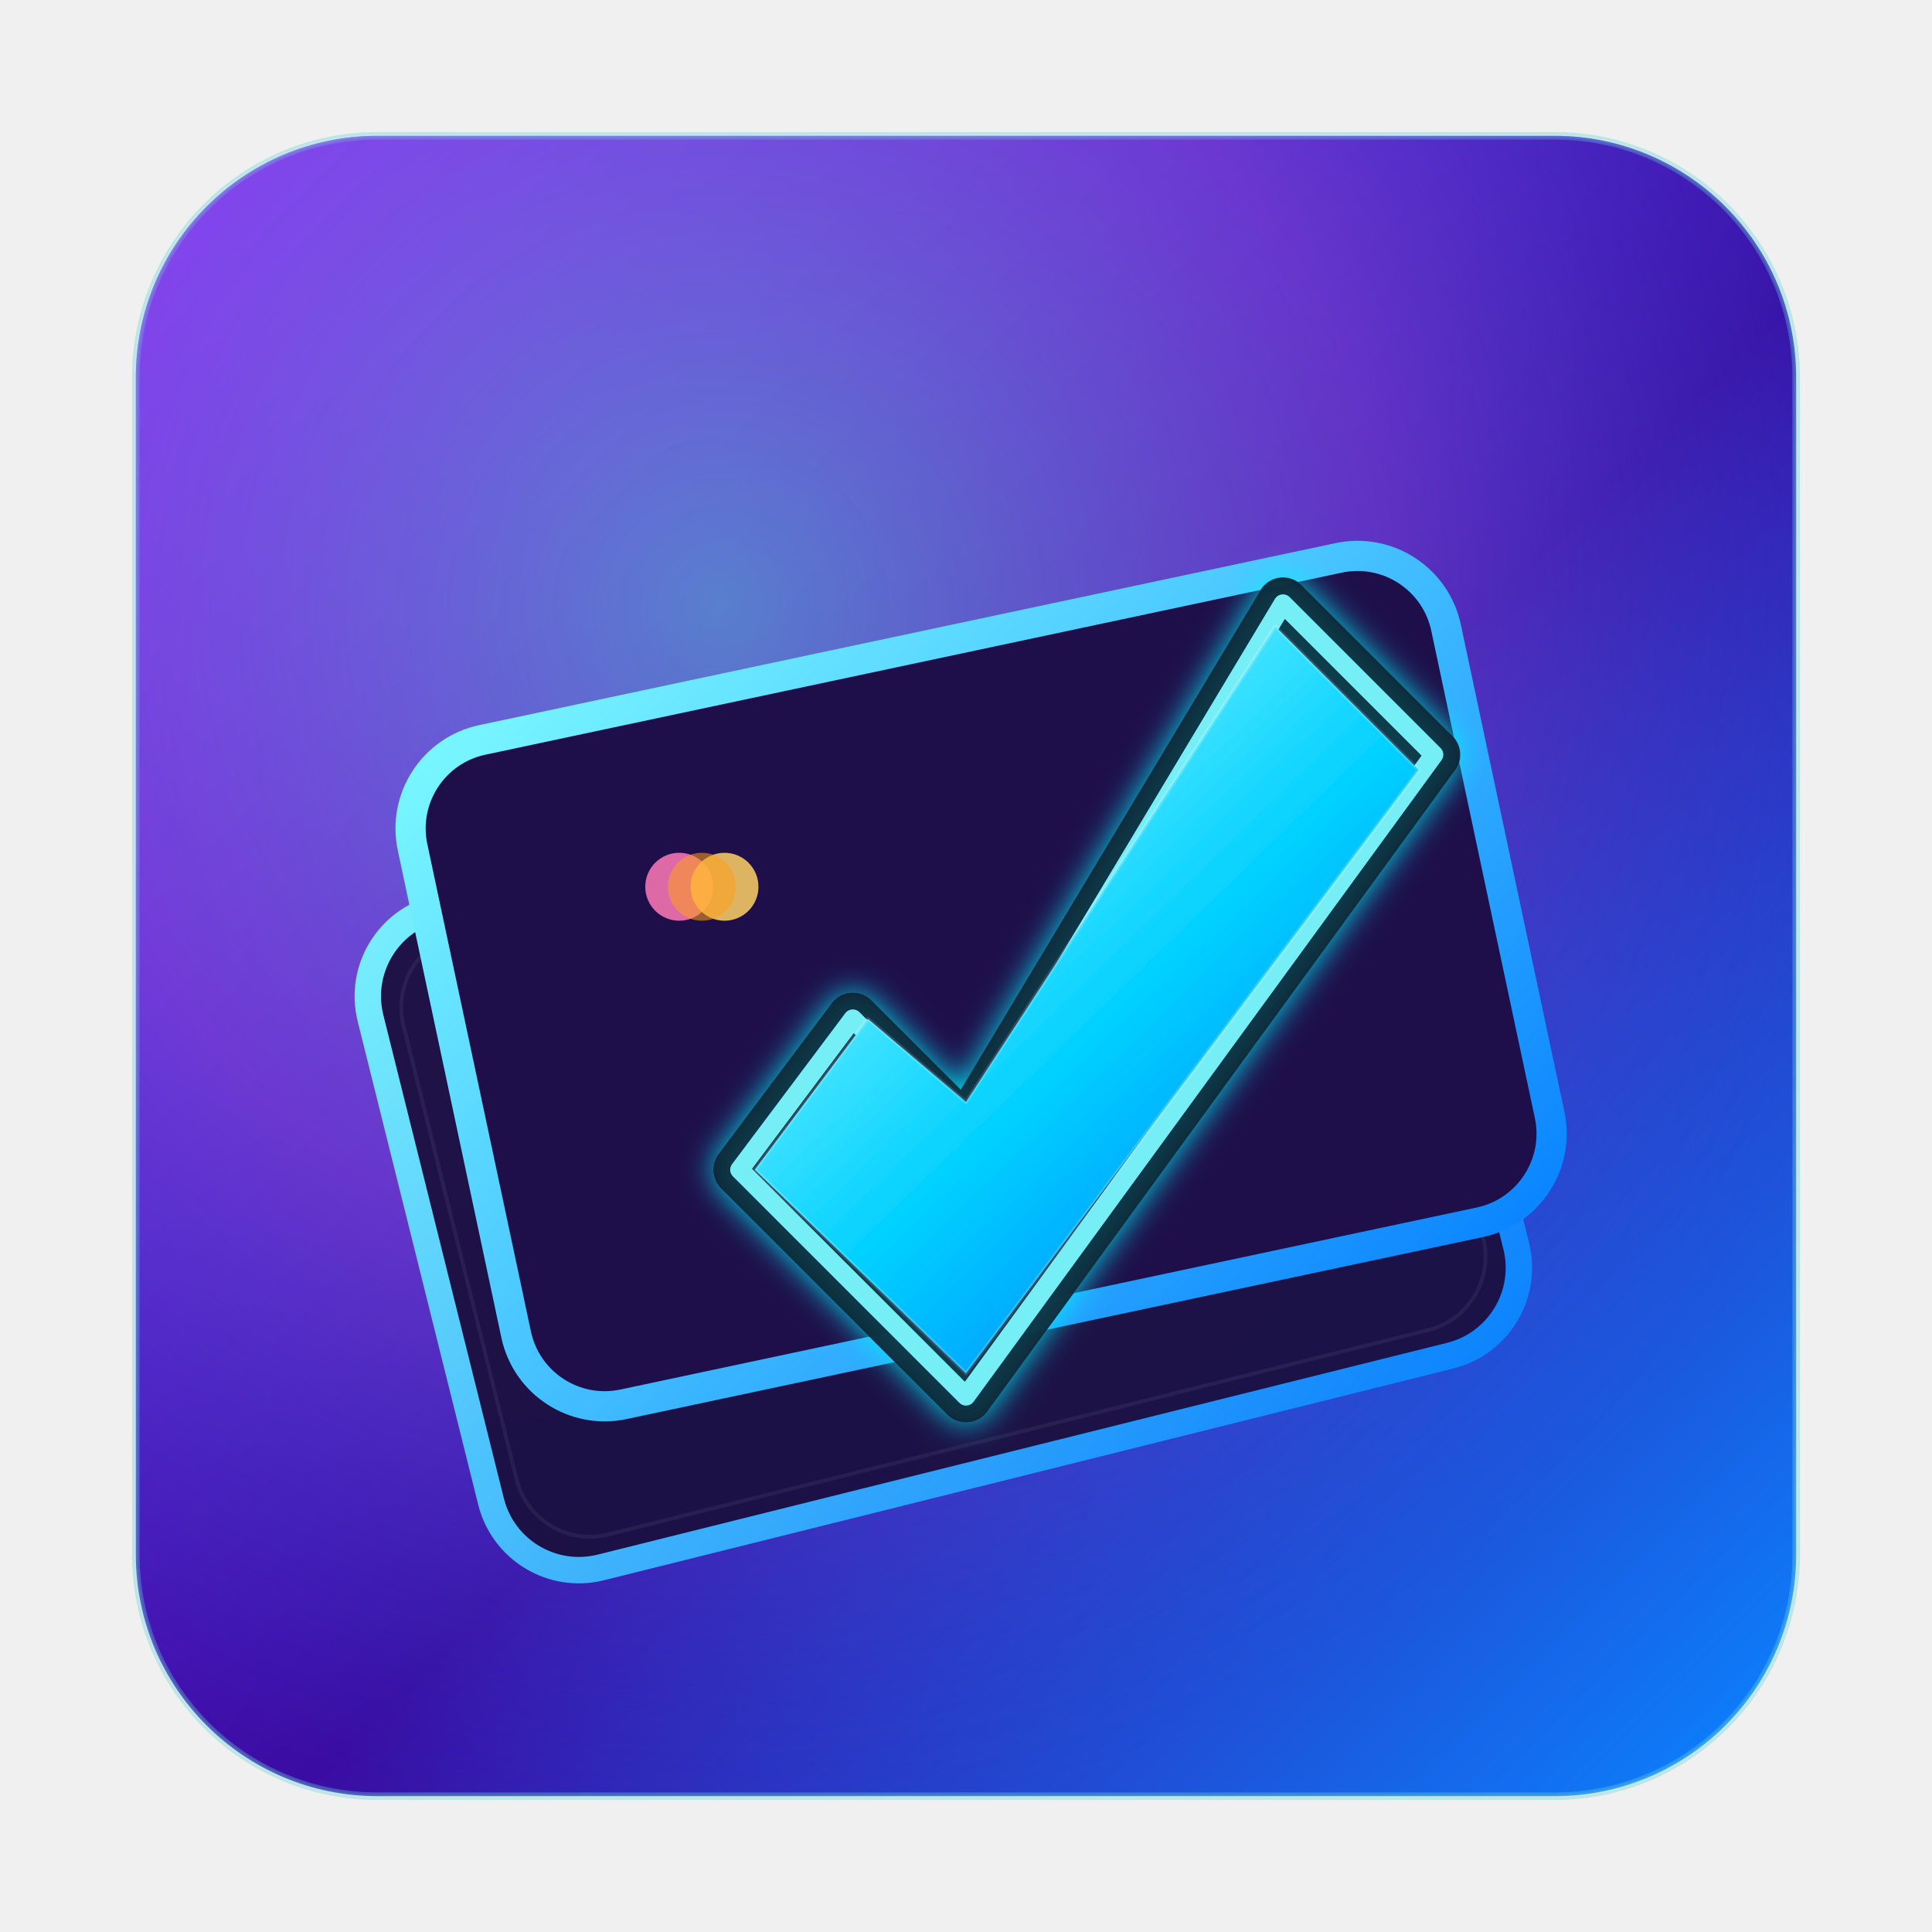
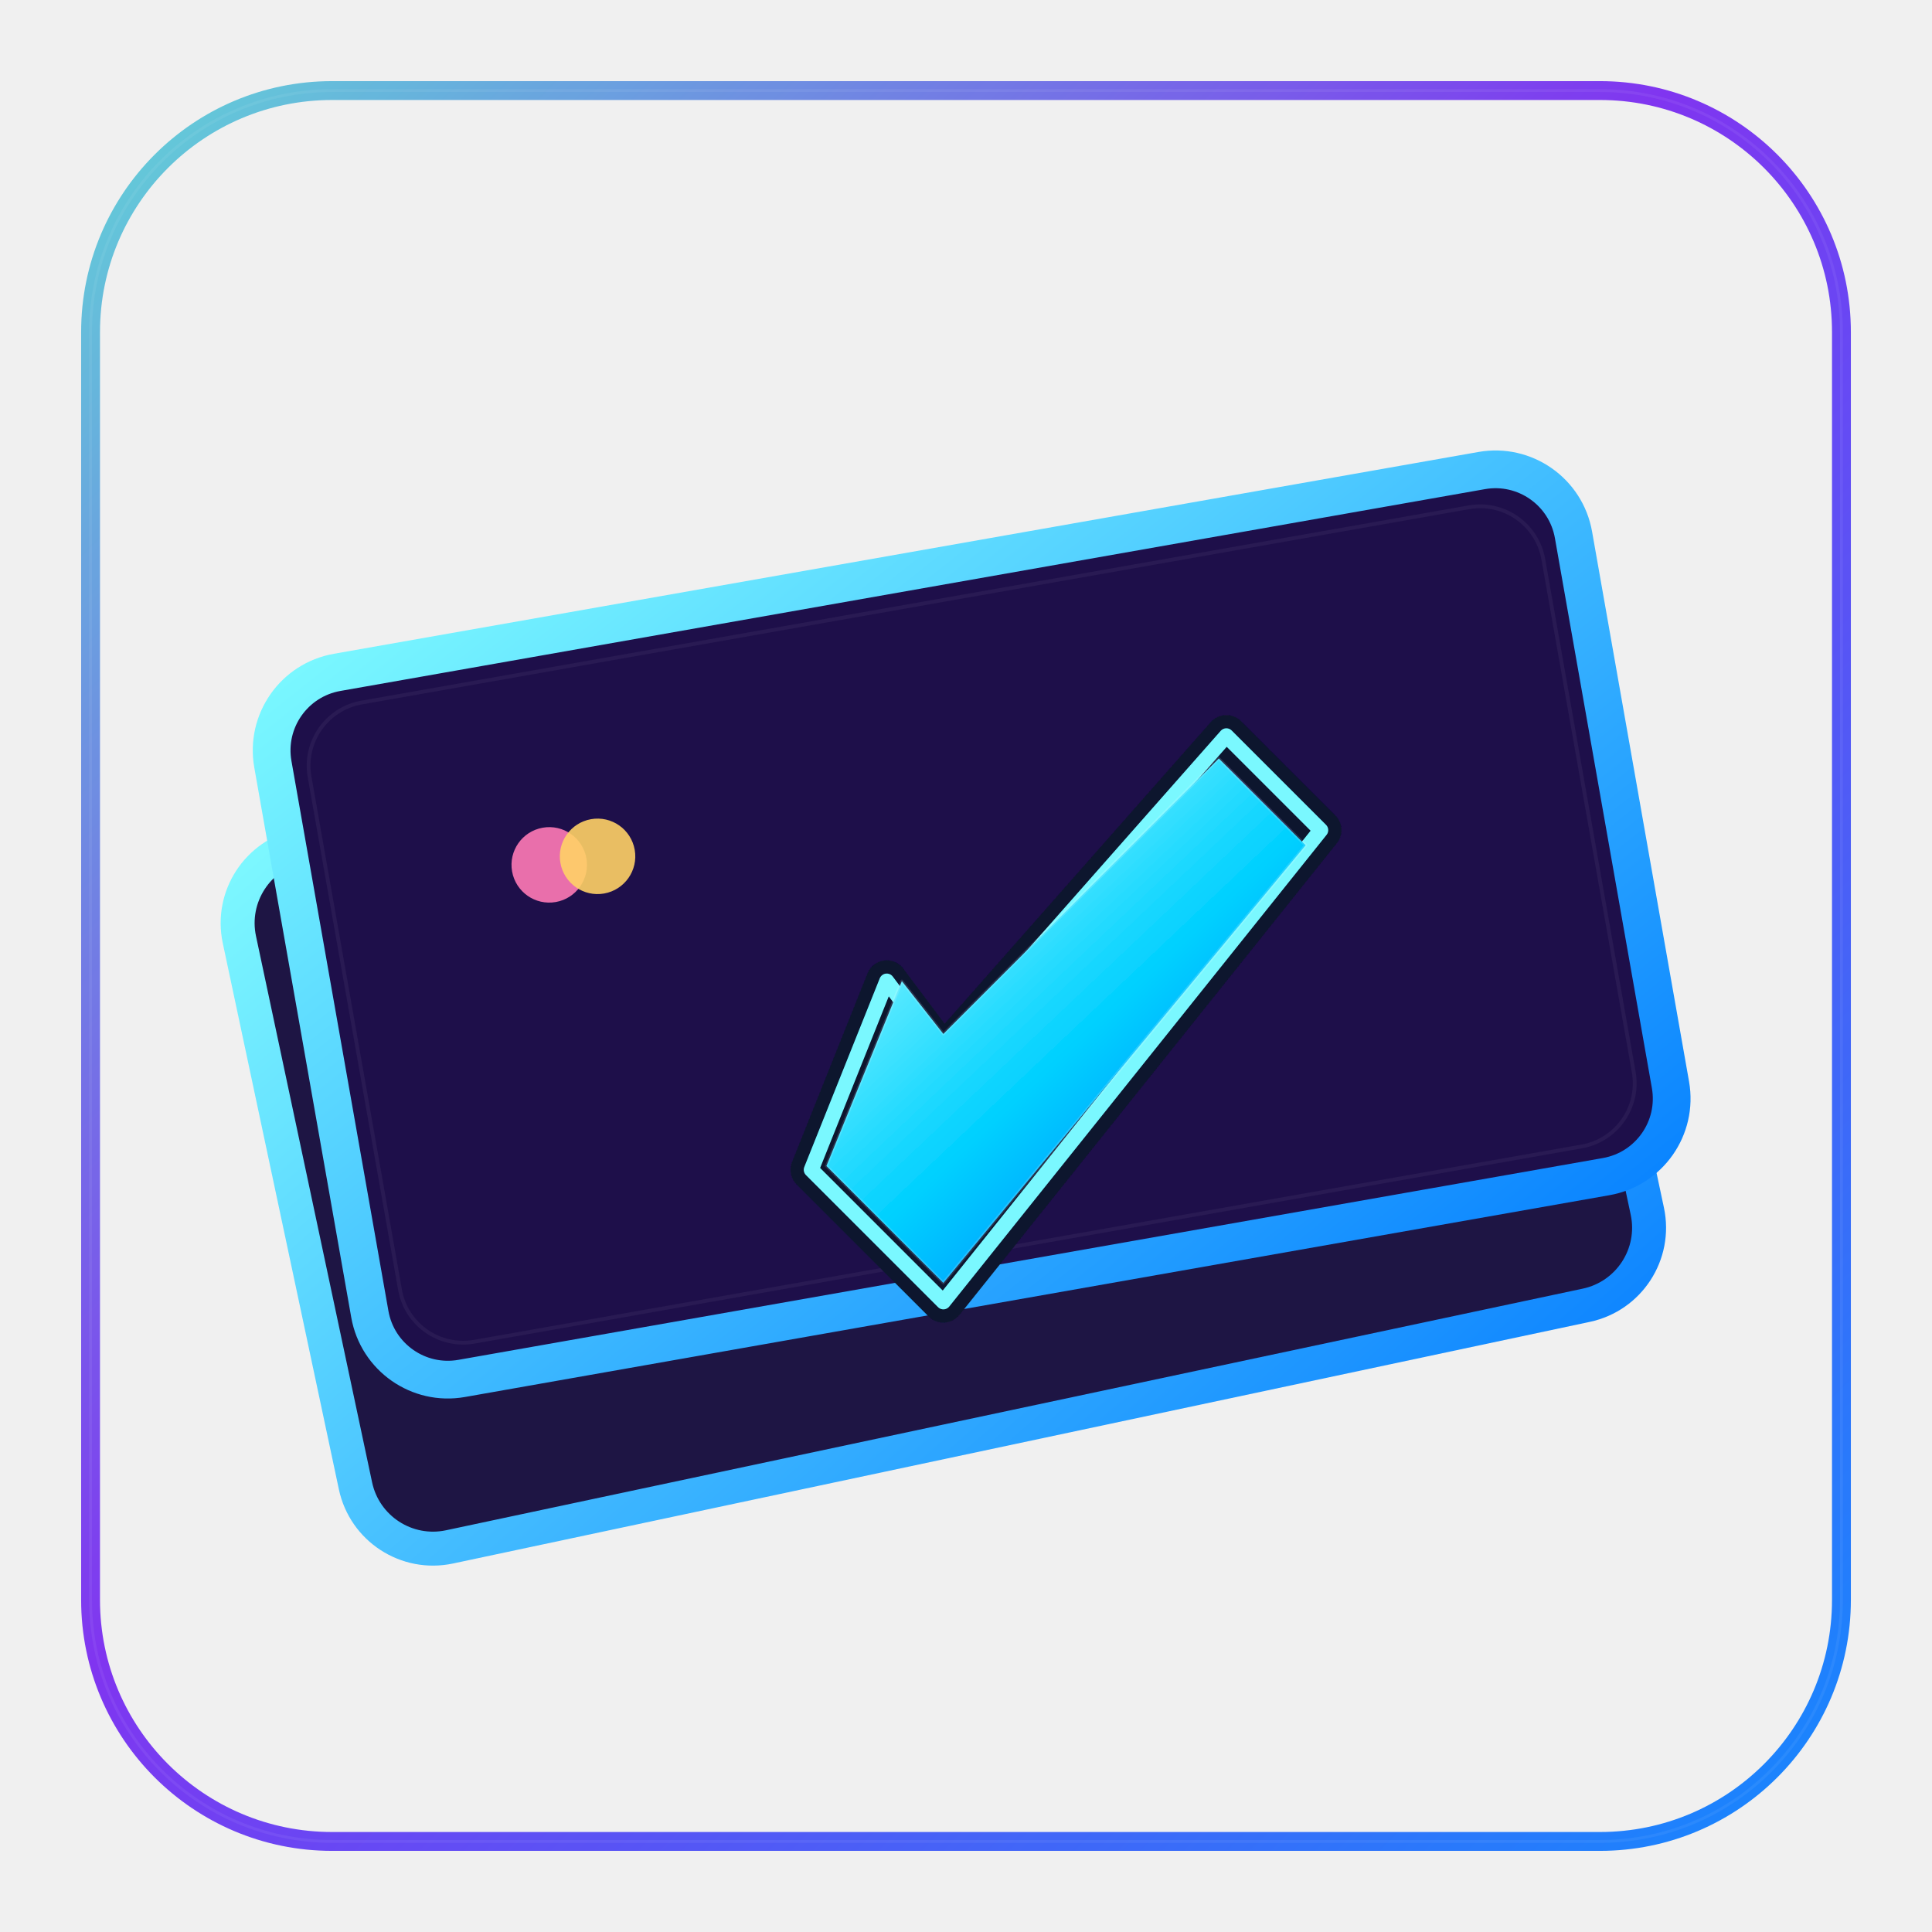
<svg xmlns="http://www.w3.org/2000/svg" width="1024" height="1024" viewBox="0 0 1024 1024" role="img" aria-labelledby="title">
  <defs>
-     <linearGradient id="bg" x1="0%" y1="0%" x2="100%" y2="100%">
-       <stop offset="0%" stop-color="#7b2cf0" />
-       <stop offset="55%" stop-color="#3a0ca3" />
+     <linearGradient id="borderGrad" x1="0%" y1="0%" x2="100%" y2="100%">
+       <stop offset="0%" stop-color="#5ad2d6" />
+       <stop offset="45%" stop-color="#7b2cf0" />
      <stop offset="100%" stop-color="#0a84ff" />
    </linearGradient>
-     <radialGradient id="glow" cx="35%" cy="28%" r="75%">
-       <stop offset="0%" stop-color="#5ad2d6" stop-opacity="0.55" />
-       <stop offset="55%" stop-color="#9671ee" stop-opacity="0.35" />
-       <stop offset="100%" stop-color="#0a84ff" stop-opacity="0" />
-     </radialGradient>
    <linearGradient id="neon" x1="0%" y1="0%" x2="100%" y2="100%">
      <stop offset="0%" stop-color="#7af8ff" />
      <stop offset="100%" stop-color="#0a84ff" />
    </linearGradient>
    <linearGradient id="checkFill" x1="20%" y1="10%" x2="85%" y2="85%">
      <stop offset="0%" stop-color="#8ef9ff" />
      <stop offset="55%" stop-color="#00d0ff" />
      <stop offset="100%" stop-color="#0a84ff" />
    </linearGradient>
-     <filter id="neonGlow" x="-50%" y="-50%" width="200%" height="200%">
-       <feGaussianBlur in="SourceGraphic" stdDeviation="8" result="blur" />
-       <feColorMatrix type="matrix" values="0 0 0 0 0  0 0 0 0 0.9  0 0 0 0 1  0 0 0 0.9 0" result="glowColor" />
+     <filter id="softGlow" x="-40%" y="-40%" width="180%" height="180%">
+       <feGaussianBlur in="SourceGraphic" stdDeviation="6" result="b" />
+       <feColorMatrix type="matrix" values="0 0 0 0 0  0 0 0 0 0.85  0 0 0 0 1  0 0 0 0.75 0" />
      <feMerge>
-         <feMergeNode in="glowColor" />
        <feMergeNode in="SourceGraphic" />
      </feMerge>
    </filter>
  </defs>
-   <rect x="72" y="72" rx="128" ry="128" width="880" height="880" fill="url(#bg)" stroke="#5ad2d6" stroke-opacity="0.35" stroke-width="4" />
-   <rect x="72" y="72" rx="128" ry="128" width="880" height="880" fill="url(#glow)" />
-   <rect x="72" y="72" rx="128" ry="128" width="880" height="880" fill="none" stroke="white" stroke-opacity="0.08" stroke-width="2" />
-   <g opacity="0.95">
-     <rect x="220" y="420" rx="48" ry="48" width="560" height="360" fill="#1a1040" stroke="url(#neon)" stroke-width="14" stroke-linejoin="round" transform="rotate(-14 500 600)" />
-     <rect x="236" y="436" rx="40" ry="40" width="528" height="328" fill="none" stroke="white" stroke-opacity="0.06" stroke-width="2" transform="rotate(-14 500 600)" />
+   <rect x="48" y="48" rx="128" ry="128" width="928" height="928" fill="none" stroke="url(#borderGrad)" stroke-width="10" opacity="0.95" />
+   <rect x="48" y="48" rx="128" ry="128" width="928" height="928" fill="none" stroke="white" stroke-opacity="0.06" stroke-width="1.5" />
+   <g opacity="0.98">
+     <rect x="150" y="380" rx="42" ry="42" width="700" height="380" fill="#1a1040" stroke="url(#neon)" stroke-width="18" stroke-linejoin="round" transform="rotate(-12 500 570)" />
  </g>
  <g>
-     <rect x="240" y="340" rx="48" ry="48" width="560" height="360" fill="#1e0f4a" stroke="url(#neon)" stroke-width="16" stroke-linejoin="round" transform="rotate(-12 520 520)" />
-     <circle cx="380" cy="460" r="28" fill="#ff3b8e" opacity="0.0" />
-     <circle cx="360" cy="470" r="18" fill="#ff7ab6" opacity="0.85" />
-     <circle cx="384" cy="470" r="18" fill="#ffd166" opacity="0.85" />
-     <circle cx="372" cy="470" r="18" fill="#ff9f1c" opacity="0.55" />
+     <rect x="165" y="300" rx="42" ry="42" width="700" height="380" fill="#1e0f4a" stroke="url(#neon)" stroke-width="20" stroke-linejoin="round" transform="rotate(-10 515 490)" />
+     <rect x="183" y="318" rx="34" ry="34" width="664" height="344" fill="none" stroke="white" stroke-opacity="0.05" stroke-width="2" transform="rotate(-10 515 490)" />
+     <g transform="rotate(-10 515 490)">
+       <circle cx="300" cy="420" r="20" fill="#ff7ab6" opacity="0.9" />
+       <circle cx="326" cy="420" r="20" fill="#ffd166" opacity="0.9" />
+     </g>
  </g>
-   <g filter="url(#neonGlow)">
-     <path d="M 392 620 L 512 740 L 760 400 L 680 320 L 512 600 L 452 540 Z" fill="none" stroke="#08122e" stroke-width="28" stroke-linejoin="round" stroke-linecap="round" opacity="0.95" />
-     <path d="M 392 620 L 512 740 L 760 400 L 680 320 L 512 600 L 452 540 Z" fill="none" stroke="#7af8ff" stroke-width="10" stroke-linejoin="round" stroke-linecap="round" opacity="0.95" />
-     <path d="M 400 620 L 512 728 L 752 408 L 676 332 L 512 584 L 460 540 Z" fill="url(#checkFill)" stroke="white" stroke-opacity="0.18" stroke-width="2" stroke-linejoin="round" />
+   <g filter="url(#softGlow)">
+     <path d="M 430 620 L 500 690 L 700 440 L 650 390 L 500 560 L 470 520 Z" fill="none" stroke="#08122e" stroke-width="22" stroke-linejoin="round" stroke-linecap="round" />
+     <path d="M 430 620 L 500 690 L 700 440 L 650 390 L 500 560 L 470 520 Z" fill="none" stroke="#7af8ff" stroke-width="8" stroke-linejoin="round" stroke-linecap="round" />
+     <path d="M 438 618 L 500 680 L 692 448 L 646 402 L 500 548 L 478 520 Z" fill="url(#checkFill)" stroke="white" stroke-opacity="0.14" stroke-width="1.6" stroke-linejoin="round" />
  </g>
</svg>
